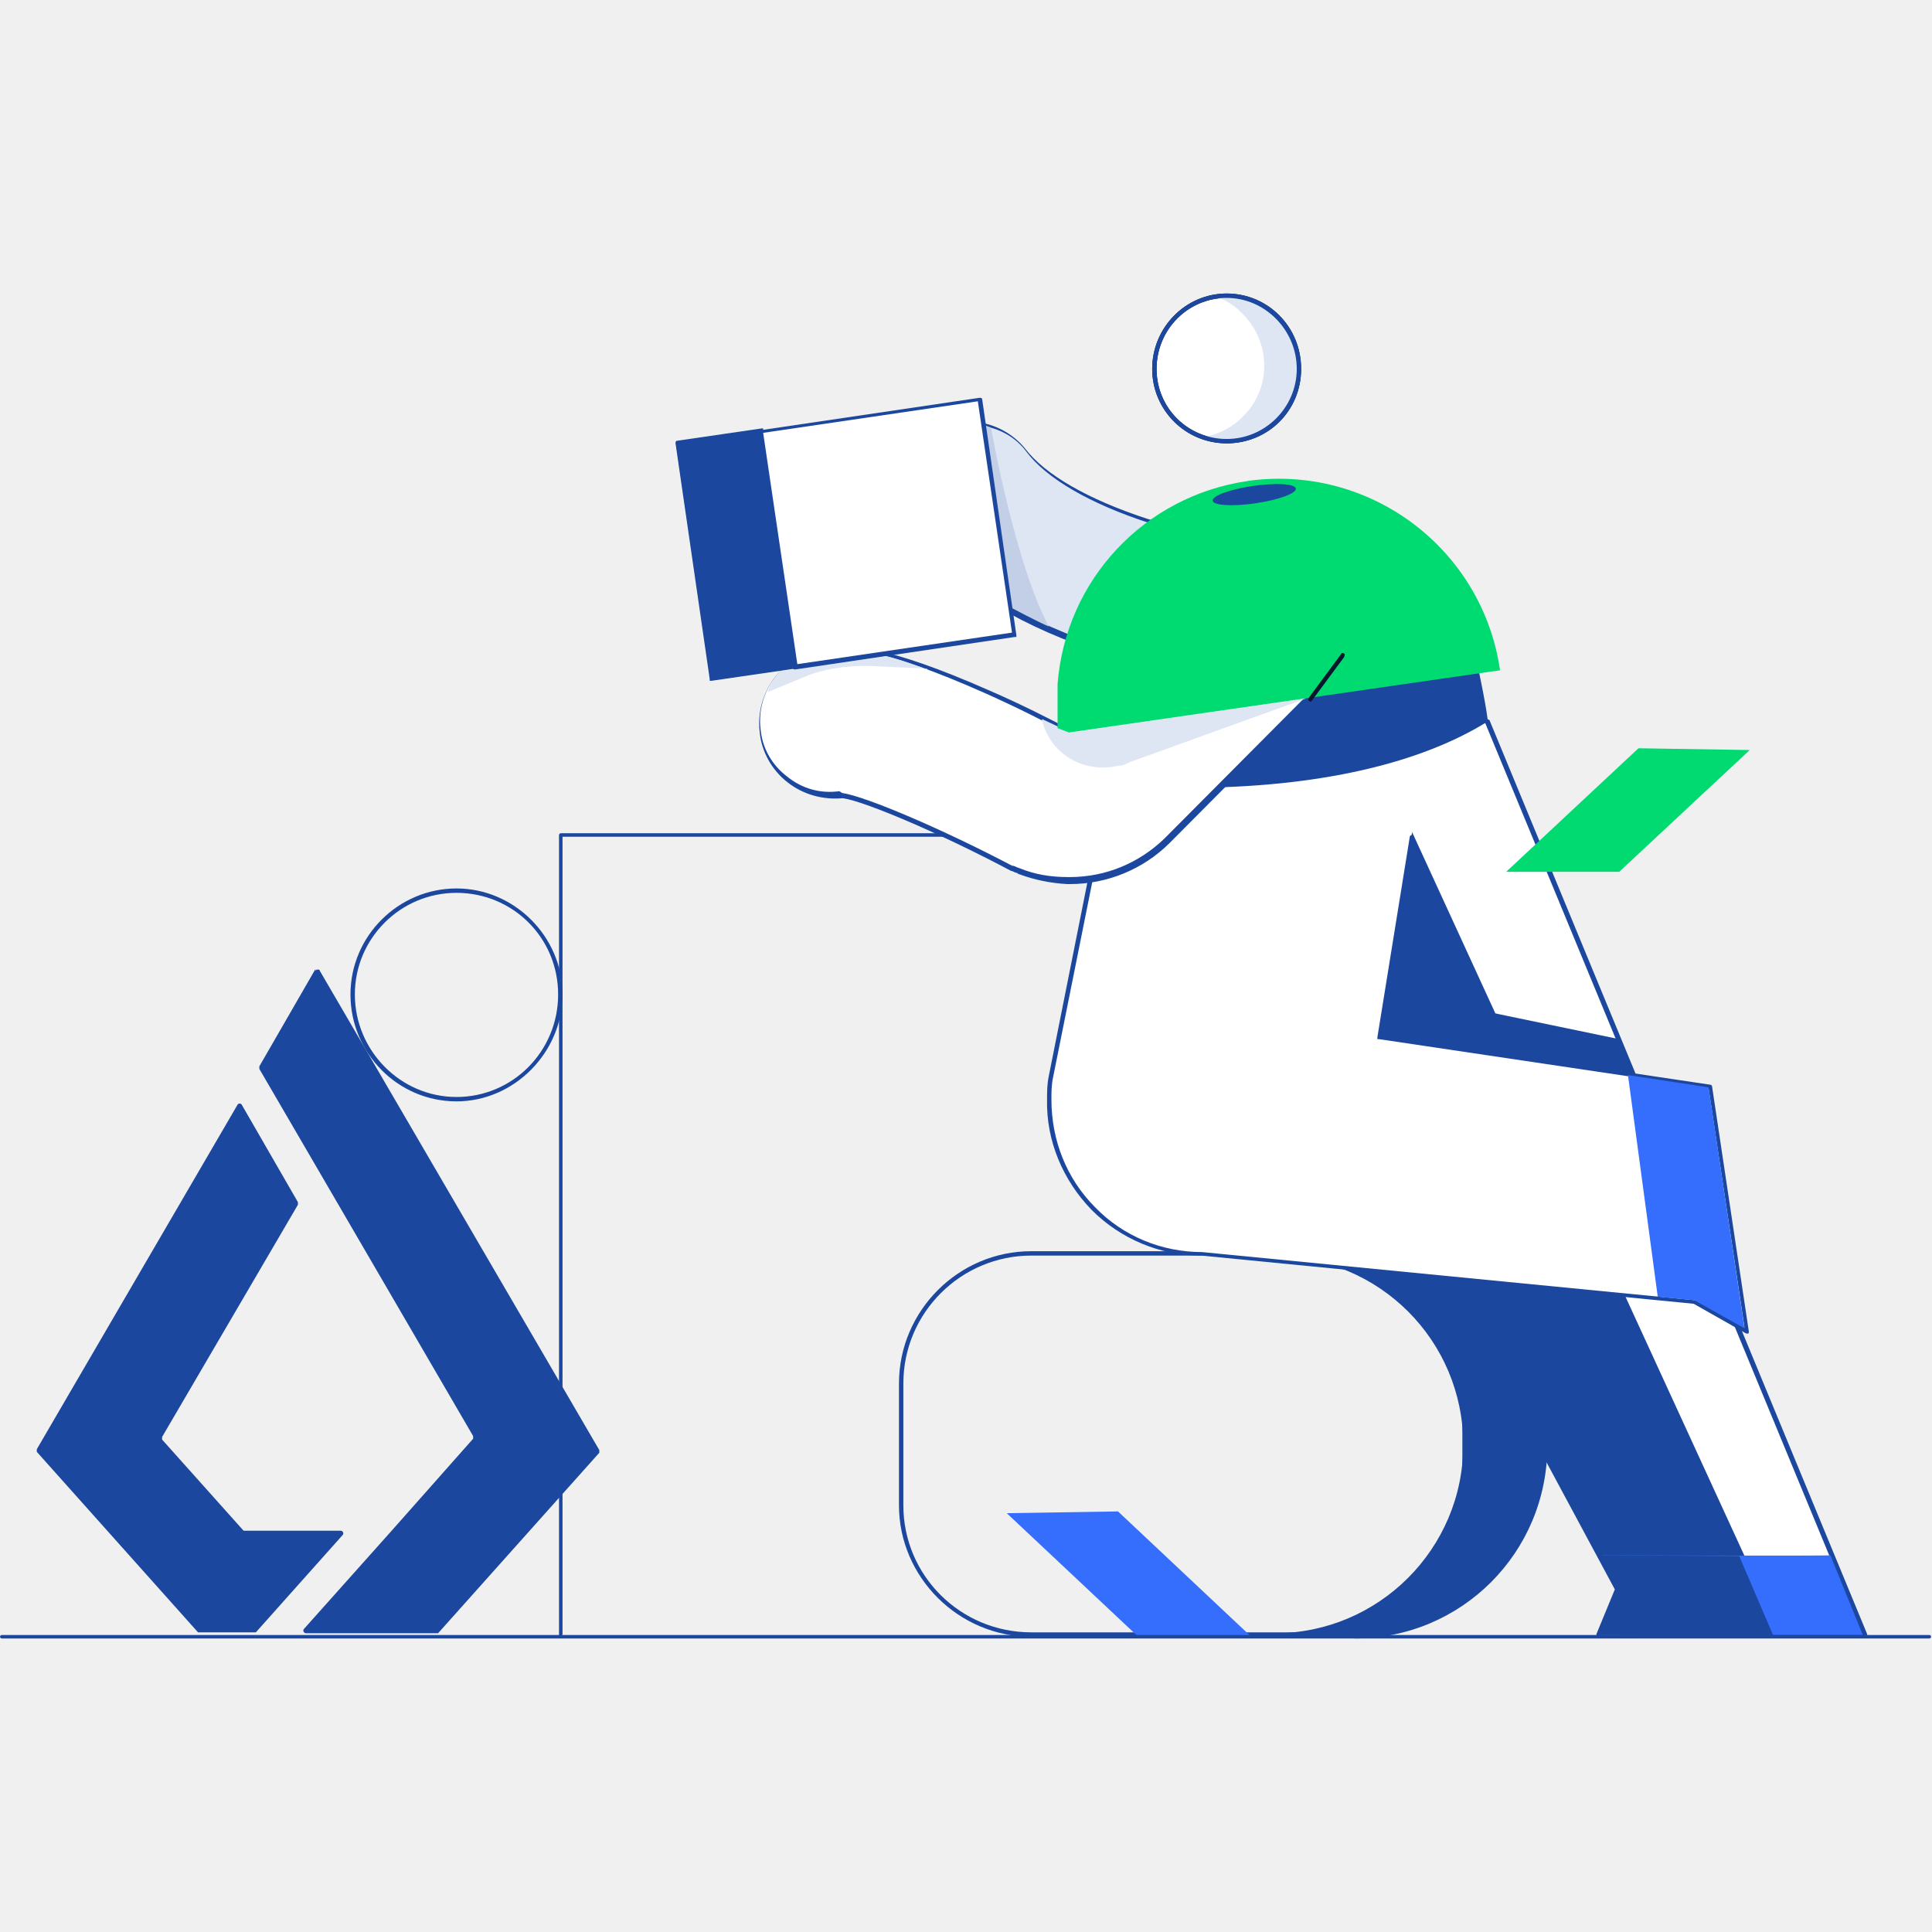
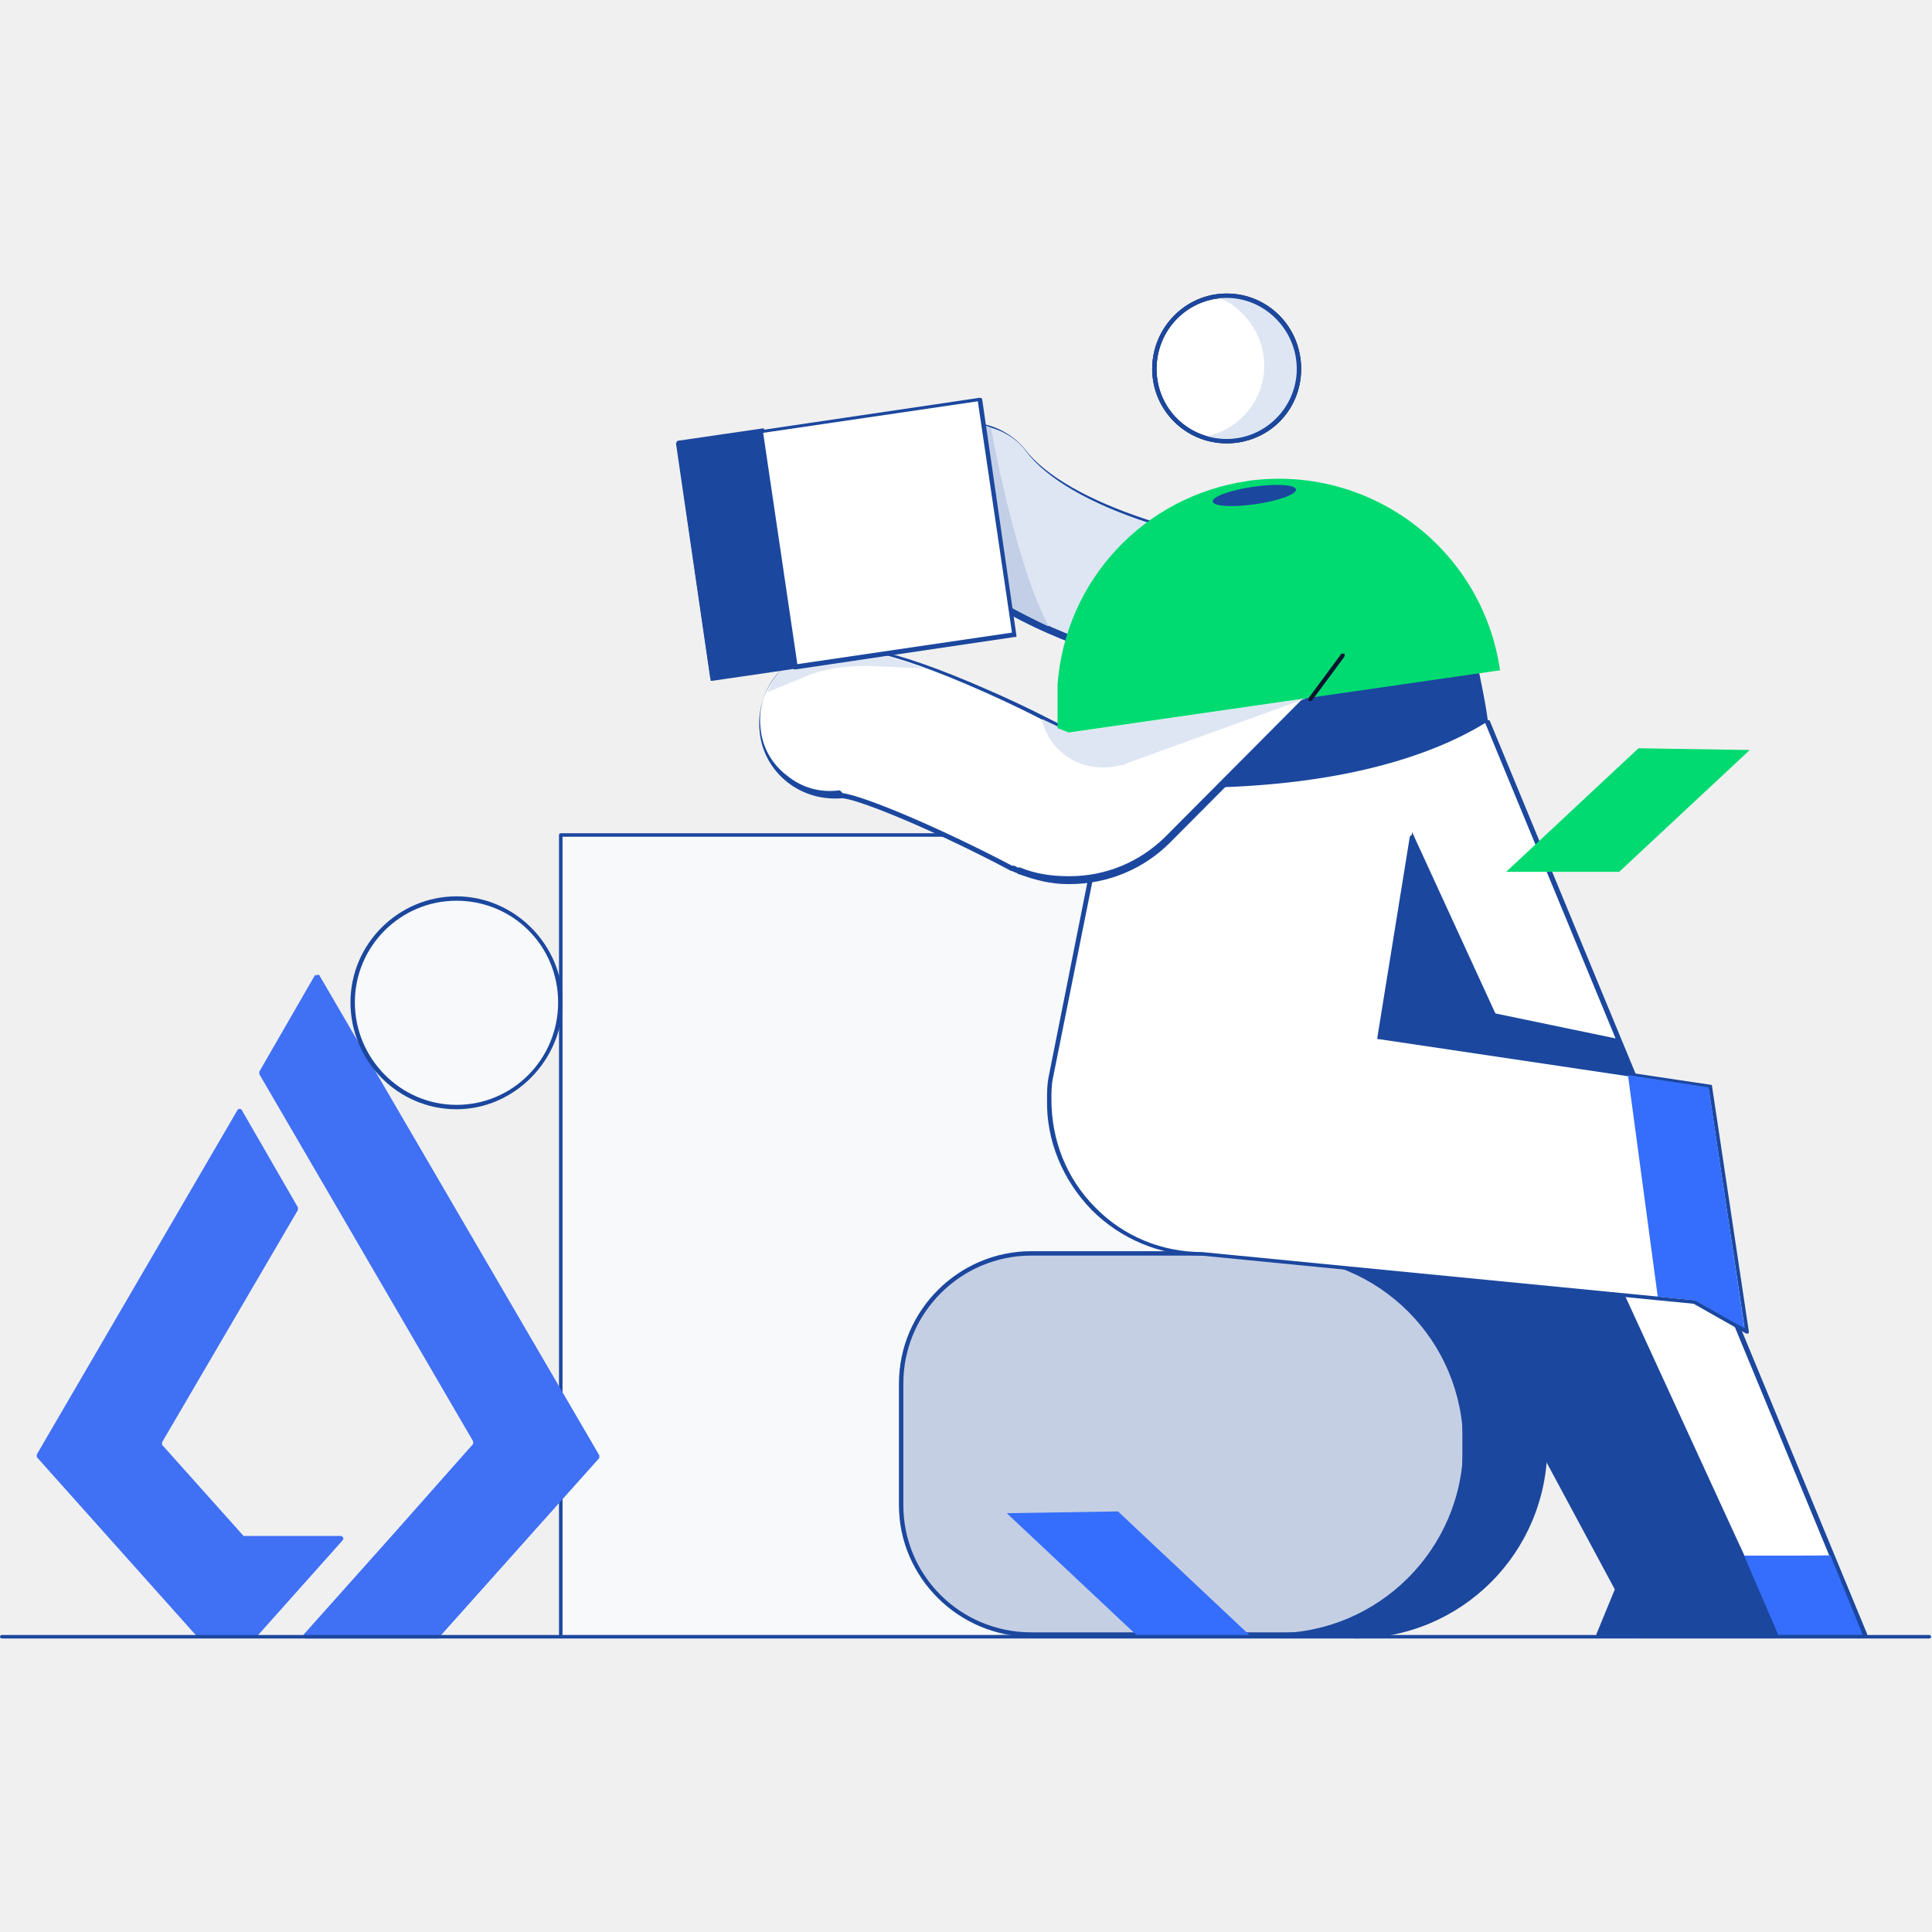
<svg xmlns="http://www.w3.org/2000/svg" id="Layer_1" data-name="Layer 1" version="1.1" viewBox="0 0 220.5 220.5">
  <defs>
    <style>
      .cls-1 {
        fill: none;
      }

-       .cls-1, .cls-2, .cls-3, .cls-4, .cls-5, .cls-6, .cls-7, .cls-8, .cls-9 {
+       .cls-1, .cls-2, .cls-3, .cls-4, .cls-5, .cls-6, .cls-7, .cls-8, .cls-9, .cls-10, .cls-11, .cls-12 {
        stroke-width: 0px;
      }

      .cls-2 {
        fill: #c3cfe6;
      }

      .cls-3 {
+         fill: #f7f9fb;
+       }
+ 
+       .cls-4 {
        fill: #0a1530;
      }

-       .cls-4 {
+       .cls-5 {
+         fill: #4070f4;
+       }
+ 
+       .cls-6 {
        fill: #356efc;
      }

-       .cls-5 {
+       .cls-7 {
        fill: #dee6f3;
      }

-       .cls-6 {
+       .cls-8 {
        fill: #1b479e;
      }

-       .cls-7 {
+       .cls-9 {
        fill: #fff;
      }

-       .cls-8 {
+       .cls-10 {
        fill: #00da71;
      }

-       .cls-9 {
+       .cls-11 {
        fill: #00db71;
+       }
+ 
+       .cls-12 {
+         fill: #c5cfe4;
      }
    </style>
  </defs>
  <rect class="cls-1" x=".2" y=".2" width="220" height="220" />
  <g>
-     <path class="cls-6" d="M64,186.8c-.1,0-.2-.1-.2-.2v-91.3c0-.1.1-.2.2-.2h60.2c.1,0,.2.1.2.2s-.1.2-.2.2h-60v91c0,.1-.1.2-.2.2Z" />
+     <path class="cls-12" d="M117.8,143h43.6c8.4,0,15.2,6.8,15.2,15.2v6c0,12.6-10.2,22.8-22.8,22.8h-36c-8.4,0-15.2-6.8-15.2-15.2v-13.6c0-8.4,6.8-15.2,15.2-15.2Z" />
    <g>
-       <polygon class="cls-7" points="169.6 82.3 212.7 186.6 182.8 186.6 184.9 181.4 134.9 91.2 169.6 82.3" />
-       <path class="cls-6" d="M212.7,186.8h-29.9c0,0-.2,0-.2-.1,0,0,0-.2,0-.2l2.1-5.1-49.9-90.1c0,0,0-.1,0-.2,0,0,0-.1.2-.1l34.7-8.9c.1,0,.2,0,.3.1l43.1,104.3c0,0,0,.2,0,.2,0,0-.1.1-.2.1ZM183.2,186.3h29.2l-42.9-103.8-34.2,8.8,49.8,89.9c0,0,0,.1,0,.2l-2,4.9Z" />
+       <path class="cls-3" d="M102.6,171.8v-13.9c0-8.3,6.8-15.1,15.1-15.1h15.3c-3.2-.8-6.1-2.4-8.4-4.7-3.3-3.4-5.2-7.9-5.1-12.6,0-.9,0-1.7.2-2.7l4.4-22c-.7,0-1.3.1-2,.1h-.3c-1.9-.1-3.8-.5-5.4-1.1-.1,0-.2,0-.4-.2-.2,0-.4-.2-.6-.2-2.8-1.5-5.9-3-8.7-4.3h-42.7v91.4h50.7c-6.9-1.4-12.1-7.5-12.1-14.7Z" />
+       <polygon class="cls-3" points="155.4 186.5 155.4 186.5 155.4 186.5 155.4 186.5" />
+     </g>
+     <circle class="cls-3" cx="52.1" cy="114.4" r="11.7" />
+     <path class="cls-8" d="M64,186.8c0,0-.2-.1-.2-.2v-91.3c0,0,0-.2.2-.2h60.2c0,0,.2,0,.2.2s0,.2-.2.2h-60v91c0,.1,0,.2-.2.2h0Z" />
+     <g>
+       <polygon class="cls-9" points="169.6 82.3 212.7 186.6 182.8 186.6 184.9 181.4 134.9 91.2 169.6 82.3" />
+       <path class="cls-8" d="M212.7,186.8h-29.9s-.2,0-.2-.1v-.2l2.1-5.1-49.9-90.1v-.2s0,0,.2,0l34.7-8.9c.1,0,.2,0,.3,0l43.1,104.3v.2s-.1.1-.2.1h-.2ZM183.2,186.3h29.2l-42.9-103.8-34.2,8.8,49.8,89.9v.2l-2,4.9h0Z" />
    </g>
    <g>
-       <polygon class="cls-6" points="202.9 186.6 159.5 92.1 140.5 99.6 184.5 181.4 182.4 186.6 202.9 186.6" />
-       <path class="cls-6" d="M202.9,186.8h-20.5c0,0-.2,0-.2-.1,0,0,0-.2,0-.2l2.1-5.1-43.9-81.7c0,0,0-.1,0-.2,0,0,0-.1.1-.1l19-7.5c.1,0,.3,0,.3.1l43.4,94.5c0,0,0,.2,0,.2,0,0-.1.1-.2.1ZM182.8,186.3h19.7l-43.1-93.9-18.5,7.3,43.9,81.6c0,0,0,.1,0,.2l-2,4.9Z" />
+       <polygon class="cls-8" points="202.9 186.6 159.5 92.1 140.5 99.6 184.5 181.4 182.4 186.6 202.9 186.6" />
+       <path class="cls-8" d="M202.9,186.8h-20.5s-.2,0-.2-.1v-.2l2.1-5.1-43.9-81.7v-.2s0,0,.1,0l19-7.5c.1,0,.3,0,.3,0l43.4,94.5v.2s-.1.1-.2.1h-.1ZM182.8,186.3h19.7l-43.1-93.9-18.5,7.3,43.9,81.6v.2l-2,4.9h0Z" />
    </g>
    <g>
-       <polygon class="cls-6" points="186.7 123.6 169.4 121.7 169.4 115.6 184.8 118.8 186.7 123.6" />
-       <path class="cls-6" d="M186.7,123.8s0,0,0,0l-17.3-1.9c-.1,0-.2-.1-.2-.2v-6.1c0,0,0-.1,0-.2,0,0,.1,0,.2,0l15.4,3.2c0,0,.2,0,.2.2l1.9,4.8c0,0,0,.2,0,.2,0,0-.1,0-.2,0ZM169.7,121.5l16.7,1.8-1.7-4.3-15-3.1v5.6Z" />
+       <polygon class="cls-8" points="186.7 123.6 169.4 121.7 169.4 115.6 184.8 118.8 186.7 123.6" />
+       <path class="cls-8" d="M186.7,123.8h0l-17.3-1.9c-.1,0-.2,0-.2-.2v-6.3h.2l15.4,3.2s.2,0,.2.2l1.9,4.8v.2h-.2,0ZM169.7,121.5l16.7,1.8-1.7-4.3-15-3.1v5.6Z" />
    </g>
    <g>
-       <path class="cls-5" d="M140.3,77.4h-1.1c-2.5-.3-24.8-3.8-34.5-16.5-2.6-3.4-2-8.3,1.4-10.9,3.4-2.6,8.3-2,10.9,1.4,2.3,3,7.3,5.9,14,8.1,2.5.8,5.1,1.5,7.7,2l4.9-3c3.7-2.3,8.5-1.1,10.7,2.5,2.3,3.7,1.1,8.5-2.5,10.7h0l-7.5,4.6c-1.2.8-2.7,1.2-4.1,1.2h.1Z" />
-       <path class="cls-6" d="M140.2,77.8h-.6,0c0-.1-.5-.1-.5-.1,0,0-6.7-.8-14.6-3.6-9.2-3.2-16-7.6-20.1-13-2.7-3.5-2-8.6,1.4-11.3,1.7-1.3,3.8-1.9,5.9-1.6,2.1.3,4,1.4,5.3,3,2.3,3,7.2,5.8,13.9,8,2.7.8,5.2,1.5,7.6,2l4.8-2.9c1.8-1.1,4-1.5,6.1-1,2.1.5,3.8,1.8,5,3.6,1.1,1.8,1.5,4,1,6.1-.5,2.1-1.8,3.8-3.6,5l-7.5,4.6c-1.2.8-2.7,1.2-4.2,1.2ZM140.3,77.1h.6,0c1.2,0,2.4-.4,3.3-1.1l7.5-4.6c1.7-1,2.9-2.7,3.4-4.6.5-2,.1-4-.9-5.7-1-1.7-2.7-2.9-4.6-3.4-2-.5-4-.1-5.7.9l-5,3.1h0c-2.4-.5-5-1.2-7.7-2-6.8-2.2-11.8-5.1-14.1-8.2-1.2-1.6-3-2.6-5-2.9-2-.2-4,.3-5.6,1.5-1.6,1.2-2.6,3-2.9,5-.3,2,.3,4,1.5,5.6,4,5.3,10.7,9.6,19.8,12.8,7.9,2.8,14.4,3.6,14.5,3.6h1.1Z" />
+       <path class="cls-7" d="M140.3,77.4h-1.1c-2.5-.3-24.8-3.8-34.5-16.5-2.6-3.4-2-8.3,1.4-10.9,3.4-2.6,8.3-2,10.9,1.4,2.3,3,7.3,5.9,14,8.1,2.5.8,5.1,1.5,7.7,2l4.9-3c3.7-2.3,8.5-1.1,10.7,2.5,2.3,3.7,1.1,8.5-2.5,10.7h0l-7.5,4.6c-1.2.8-2.7,1.2-4.1,1.2h.1Z" />
+       <path class="cls-8" d="M140.2,77.8h-.6c0,0-.5,0-.5,0,0,0-6.7-.8-14.6-3.6-9.2-3.2-16-7.6-20.1-13-2.7-3.5-2-8.6,1.4-11.3,1.7-1.3,3.8-1.9,5.9-1.6,2.1.3,4,1.4,5.3,3,2.3,3,7.2,5.8,13.9,8,2.7.8,5.2,1.5,7.6,2l4.8-2.9c1.8-1.1,4-1.5,6.1-1s3.8,1.8,5,3.6c1.1,1.8,1.5,4,1,6.1s-1.8,3.8-3.6,5l-7.5,4.6c-1.2.8-2.7,1.2-4.2,1.2h0ZM140.3,77.1h.6c1.2,0,2.4-.4,3.3-1.1l7.5-4.6c1.7-1,2.9-2.7,3.4-4.6.5-2,.1-4-.9-5.7s-2.7-2.9-4.6-3.4c-2-.5-4,0-5.7.9l-5,3.1h0c-2.4-.5-5-1.2-7.7-2-6.8-2.2-11.8-5.1-14.1-8.2-1.2-1.6-3-2.6-5-2.9-2-.2-4,.3-5.6,1.5s-2.6,3-2.9,5,.3,4,1.5,5.6c4,5.3,10.7,9.6,19.8,12.8,7.9,2.8,14.4,3.6,14.5,3.6h1.1-.2Z" />
    </g>
    <g>
-       <circle class="cls-7" cx="140" cy="42.1" r="8.3" />
-       <path class="cls-3" d="M140,50.6c-4.7,0-8.5-3.8-8.5-8.5s3.8-8.6,8.5-8.6,8.5,3.8,8.5,8.6-3.8,8.5-8.5,8.5ZM140,34c-4.4,0-8,3.6-8,8.1s3.6,8,8,8,8-3.6,8-8-3.6-8.1-8-8.1Z" />
+       <circle class="cls-9" cx="140" cy="42.1" r="8.3" />
+       <path class="cls-4" d="M140,50.6c-4.7,0-8.5-3.8-8.5-8.5s3.8-8.6,8.5-8.6,8.5,3.8,8.5,8.6-3.8,8.5-8.5,8.5ZM140,34c-4.4,0-8,3.6-8,8.1s3.6,8,8,8,8-3.6,8-8-3.6-8.1-8-8.1Z" />
    </g>
-     <path class="cls-5" d="M145.9,36.3c-1.8-1.9-4.4-2.7-7-2.4,1.1.4,2.2,1.1,3,2,3.2,3.3,3.2,8.5-.1,11.7-1.3,1.3-3,2.1-4.7,2.3,4.3,1.6,9.1-.6,10.7-4.9,1.1-3,.4-6.4-1.9-8.7Z" />
+     <path class="cls-7" d="M145.9,36.3c-1.8-1.9-4.4-2.7-7-2.4,1.1.4,2.2,1.1,3,2,3.2,3.3,3.2,8.5-.1,11.7-1.3,1.3-3,2.1-4.7,2.3,4.3,1.6,9.1-.6,10.7-4.9,1.1-3,.4-6.4-1.9-8.7Z" />
    <g>
-       <path class="cls-6" d="M154.6,143.1h-9.1c12,0,21.7,9.7,21.7,21.7h0c0,12-9.7,21.7-21.7,21.7h9.1c12,0,21.7-9.7,21.7-21.7h0c0-12-9.8-21.7-21.7-21.7Z" />
-       <path class="cls-6" d="M154.6,186.8h-9.1c-.1,0-.2-.1-.2-.2s.1-.2.2-.2c11.8,0,21.5-9.6,21.5-21.5s-9.6-21.5-21.5-21.5-.2-.1-.2-.2.1-.2.2-.2h9.1c12.1,0,22,9.8,22,22s-9.8,22-22,22ZM150.2,186.2h4.4c11.8,0,21.5-9.6,21.5-21.5s-9.6-21.5-21.5-21.5h-4.4c9.9,2.1,17.3,10.9,17.3,21.5s-7.4,19.3-17.3,21.5Z" />
+       <path class="cls-8" d="M154.6,143.1h-9.1c12,0,21.7,9.7,21.7,21.7h0c0,12-9.7,21.7-21.7,21.7h9.1c12,0,21.7-9.7,21.7-21.7h0c0-12-9.8-21.7-21.7-21.7Z" />
+       <path class="cls-8" d="M154.6,186.8h-9.1c-.1,0-.2-.1-.2-.2s.1-.2.2-.2c11.8,0,21.5-9.6,21.5-21.5s-9.6-21.5-21.5-21.5-.2-.1-.2-.2.1-.2.2-.2h9.1c12.1,0,22,9.8,22,22s-9.8,22-22,22v-.2ZM150.2,186.2h4.4c11.8,0,21.5-9.6,21.5-21.5s-9.6-21.5-21.5-21.5h-4.4c9.9,2.1,17.3,10.9,17.3,21.5s-7.4,19.3-17.3,21.5Z" />
    </g>
-     <path class="cls-6" d="M152.4,186.8h-34.7c-8.3,0-15.1-6.8-15.1-15v-13.9c0-8.3,6.8-15.1,15.1-15.1h34.7c8.3,0,15,6.8,15,15.1v13.9c0,8.3-6.8,15-15,15ZM117.7,143.3c-8,0-14.6,6.5-14.6,14.6v13.9c0,8,6.5,14.5,14.6,14.5h34.7c8,0,14.5-6.5,14.5-14.5v-13.9c0-8-6.5-14.6-14.5-14.6h-34.7Z" />
+     <path class="cls-8" d="M152.4,186.8h-34.7c-8.3,0-15.1-6.8-15.1-15v-13.9c0-8.3,6.8-15.1,15.1-15.1h34.7c8.3,0,15,6.8,15,15.1v13.9c0,8.3-6.8,15-15,15ZM117.7,143.3c-8,0-14.6,6.5-14.6,14.6v13.9c0,8,6.5,14.5,14.6,14.5h34.7c8,0,14.5-6.5,14.5-14.5v-13.9c0-8-6.5-14.6-14.5-14.6h-34.7Z" />
    <g>
-       <path class="cls-7" d="M161.1,95.4l-3.7,22.9,37.8,5.6,4.2,28-6-3.4-56.3-5.5c-9.7,0-17.5-7.9-17.4-17.6,0-.9,0-1.7.2-2.6l6.1-30.6,36.9-8.1" />
-       <path class="cls-6" d="M199.4,152.2s0,0-.1,0l-6-3.4-56.2-5.5h0c-4.7,0-9.2-1.9-12.5-5.2-3.3-3.4-5.2-7.9-5.1-12.6,0-.9,0-1.7.2-2.7l6.1-30.6c0,0,0-.2.2-.2l36.9-8.1c.1,0,.3,0,.3.2,0,.1,0,.3-.2.3l-36.7,8.1-6.1,30.4c-.2.9-.2,1.7-.2,2.6,0,4.6,1.7,9,5,12.3,3.2,3.3,7.6,5.1,12.2,5.1l56.3,5.5s0,0,0,0l5.6,3.1-4.1-27.3-37.6-5.6c0,0-.1,0-.2,0,0,0,0-.1,0-.2l3.7-22.9c0-.1.1-.2.3-.2.1,0,.2.2.2.3l-3.7,22.6,37.5,5.6c.1,0,.2.1.2.2l4.2,28c0,0,0,.2-.1.2,0,0,0,0-.1,0Z" />
+       <path class="cls-9" d="M161.1,95.4l-3.7,22.9,37.8,5.6,4.2,28-6-3.4-56.3-5.5c-9.7,0-17.5-7.9-17.4-17.6,0-.9,0-1.7.2-2.6l6.1-30.6,36.9-8.1" />
+       <path class="cls-8" d="M199.4,152.2h-.1l-6-3.4-56.2-5.5h0c-4.7,0-9.2-1.9-12.5-5.2-3.3-3.4-5.2-7.9-5.1-12.6,0-.9,0-1.7.2-2.7l6.1-30.6s0-.2.2-.2l36.9-8.1c.1,0,.3,0,.3.2s0,.3-.2.3l-36.7,8.1-6.1,30.4c-.2.9-.2,1.7-.2,2.6,0,4.6,1.7,9,5,12.3,3.2,3.3,7.6,5.1,12.2,5.1l56.3,5.5h0l5.6,3.1-4.1-27.3-37.6-5.6h-.2v-.2l3.7-22.9c0,0,.1-.2.3-.2s.2.2.2.3l-3.7,22.6,37.5,5.6c.1,0,.2,0,.2.2l4.2,28s0,.2-.1.2h-.1Z" />
    </g>
    <g>
-       <path class="cls-3" d="M145.8,81.7l-19.6-.6-2,12.9c3.4,0,6.7-1.1,9.4-3.2,0,0,12.2-9.1,12.2-9.1Z" />
-       <path class="cls-3" d="M124.2,94.2h-.3l2.1-13.4,20.5.6-12.8,9.5c-2.7,2.1-6,3.2-9.5,3.2ZM126.4,81.4l-1.9,12.4c3.3,0,6.4-1.1,9-3.1l11.6-8.7-18.7-.6Z" />
+       <path class="cls-4" d="M145.8,81.7l-19.6-.6-2,12.9c3.4,0,6.7-1.1,9.4-3.2,0,0,12.2-9.1,12.2-9.1Z" />
+       <path class="cls-4" d="M124.2,94.2h-.3l2.1-13.4,20.5.6-12.8,9.5c-2.7,2.1-6,3.2-9.5,3.2h0ZM126.4,81.4l-1.9,12.4c3.3,0,6.4-1.1,9-3.1l11.6-8.7s-18.7-.6-18.7-.6Z" />
    </g>
-     <polygon class="cls-4" points="185.8 122.7 189.2 148 193.4 148.4 199.1 151.6 195 124.1 185.8 122.7" />
-     <path class="cls-4" d="M184.9,181.4l-2.1,5.2h29.8l-3.7-9.1c0,.1-26,0-26,0l2.1,3.9h-.1Z" />
+     <polygon class="cls-6" points="185.8 122.7 189.2 148 193.4 148.4 199.1 151.6 195 124.1 185.8 122.7" />
+     <path class="cls-6" d="M184.9,181.4l-2.1,5.2h29.8l-3.7-9.1c0,.1-26,0-26,0l2.1,3.9h-.1Z" />
    <path class="cls-2" d="M112.3,48.5l.8.3s2.7,15.4,6.6,22.7c-1-.4-4.4-2.2-4.4-2.2l-3.1-20.8h0Z" />
-     <polygon class="cls-6" points="202.4 186.7 182.4 186.6 184.5 181.4 182.4 177.5 198.5 177.6 202.4 186.7" />
+     <polygon class="cls-8" points="203 186.7 182.4 186.6 184.5 181.4 182.4 177.5 198.6 176.5 203 186.7" />
    <g>
-       <path class="cls-6" d="M137.4,79.9l31-4.5s.9,4.5,1.3,6.9c-7.4,4.6-18.4,7.3-32.3,7.5-3.8,0,0-9.9,0-9.9Z" />
-       <path class="cls-6" d="M137.4,90c-.6,0-1.1-.2-1.5-.7-1.5-2.2,1.1-9.2,1.2-9.5h0c0-.1,31.4-4.7,31.4-4.7v.2c0,0,1,4.5,1.3,6.9v.2s-.1,0-.1,0c-7.6,4.7-18.8,7.3-32.4,7.5ZM137.6,80.1c-.4,1-2.5,7-1.2,8.9.2.3.6.5,1,.5,13.4-.2,24.5-2.7,32-7.4-.4-2.1-1-5.6-1.2-6.5l-30.6,4.4Z" />
+       <path class="cls-8" d="M137.4,79.9l31-4.5s.9,4.5,1.3,6.9c-7.4,4.6-18.4,7.3-32.3,7.5-3.8,0,0-9.9,0-9.9Z" />
+       <path class="cls-8" d="M137.4,90c-.6,0-1.1-.2-1.5-.7-1.5-2.2,1.1-9.2,1.2-9.5h0c0,0,31.4-4.7,31.4-4.7v.2s1,4.5,1.3,6.9v.2h-.1c-7.6,4.7-18.8,7.3-32.4,7.5h.1ZM137.6,80.1c-.4,1-2.5,7-1.2,8.9.2.3.6.5,1,.5,13.4-.2,24.5-2.7,32-7.4-.4-2.1-1-5.6-1.2-6.5l-30.6,4.4h0Z" />
    </g>
    <g>
-       <path class="cls-7" d="M122,100.5c-1.9,0-3.8-.3-5.6-1-.3,0-.6-.3-1-.4-7.7-4.1-16.6-7.9-19.3-8.3-4.6.5-8.8-2.8-9.3-7.4-.5-4.4,2.5-8.4,6.8-9.2,3-.6,7.4-.4,19.1,4.8,3.9,1.7,7.4,3.5,9.2,4.5l19.7-19.8c3.3-3.3,8.6-3.3,11.9,0,3.3,3.3,3.3,8.6,0,11.9h0l-20.3,20.4c-3,3-7,4.6-11.2,4.6h0Z" />
-       <path class="cls-6" d="M122,100.9h-.2c-1.9-.1-3.8-.5-5.4-1.1-.1,0-.2-.1-.4-.2-.2,0-.4-.2-.6-.2-7.5-4-16.5-7.9-19.2-8.3-2.3.2-4.5-.4-6.3-1.8-1.8-1.4-3-3.5-3.2-5.8-.5-4.5,2.6-8.6,7-9.5,3-.6,7.4-.4,19.2,4.8,3.7,1.6,7,3.3,9.1,4.4l19.6-19.7c1.6-1.6,3.8-2.5,6.1-2.5s4.5.9,6.1,2.5c3.4,3.4,3.4,8.9,0,12.3l-20.3,20.4c-3,3-7.1,4.7-11.4,4.7ZM96.1,90.5h0c2.8.4,11.8,4.3,19.4,8.3.2,0,.4.1.6.2.1,0,.2.1.3.1,1.7.7,3.5,1,5.5,1h.2c4.1,0,7.9-1.6,10.8-4.4l20.3-20.4c3.2-3.2,3.2-8.4,0-11.5-1.5-1.5-3.6-2.4-5.8-2.4s-4.2.9-5.8,2.4l-19.8,19.9h-.2c-2-1.2-5.4-2.9-9.2-4.6-11.7-5.2-16-5.4-19-4.8-4.2.8-7.1,4.7-6.6,8.9.2,2.2,1.3,4.1,3,5.4,1.7,1.4,3.8,2,6,1.7h0Z" />
+       <path class="cls-9" d="M122,100.5c-1.9,0-3.8-.3-5.6-1-.3,0-.6-.3-1-.4-7.7-4.1-16.6-7.9-19.3-8.3-4.6.5-8.8-2.8-9.3-7.4-.5-4.4,2.5-8.4,6.8-9.2,3-.6,7.4-.4,19.1,4.8,3.9,1.7,7.4,3.5,9.2,4.5l19.7-19.8c3.3-3.3,8.6-3.3,11.9,0,3.3,3.3,3.3,8.6,0,11.9h0l-20.3,20.4c-3,3-7,4.6-11.2,4.6h0Z" />
+       <path class="cls-8" d="M122,100.9h-.2c-1.9,0-3.8-.5-5.4-1.1,0,0-.2,0-.4-.2-.2,0-.4-.2-.6-.2-7.5-4-16.5-7.9-19.2-8.3-2.3.2-4.5-.4-6.3-1.8s-3-3.5-3.2-5.8c-.5-4.5,2.6-8.6,7-9.5,3-.6,7.4-.4,19.2,4.8,3.7,1.6,7,3.3,9.1,4.4l19.6-19.7c1.6-1.6,3.8-2.5,6.1-2.5s4.5.9,6.1,2.5c3.4,3.4,3.4,8.9,0,12.3l-20.3,20.4c-3,3-7.1,4.7-11.4,4.7h0ZM96.1,90.5h0c2.8.4,11.8,4.3,19.4,8.3.2,0,.4,0,.6.2,0,0,.2,0,.3,0,1.7.7,3.5,1,5.5,1h.2c4.1,0,7.9-1.6,10.8-4.4l20.3-20.4c3.2-3.2,3.2-8.4,0-11.5-1.5-1.5-3.6-2.4-5.8-2.4s-4.2.9-5.8,2.4l-19.8,19.9h-.2c-2-1.2-5.4-2.9-9.2-4.6-11.7-5.2-16-5.4-19-4.8-4.2.8-7.1,4.7-6.6,8.9.2,2.2,1.3,4.1,3,5.4,1.7,1.4,3.8,2,6,1.7h0l.3.2Z" />
    </g>
-     <path class="cls-5" d="M118.9,82.1h0c.9,3.9,4.7,6.2,8.7,5.3.5,0,.9-.2,1.3-.4l20.2-7.3-26.9,3.9-3.2-1.5Z" />
-     <path class="cls-9" d="M142.4,54.9c-11.8,1.7-20.8,11.3-21.7,23.2,0,1.6,0,5,0,5l1.3.5,49.2-7.1c-2-13.9-14.9-23.6-28.9-21.6h0Z" />
-     <ellipse class="cls-6" cx="143.1" cy="56.4" rx="4.8" ry="1" transform="translate(-6.6 21.3) rotate(-8.3)" />
-     <path class="cls-5" d="M105.8,76.3l-6.8-.3c-2.5,0-5,.3-7.3,1.3l-4.1,1.7c.3-.8.8-1.7,1.4-2.4l12.2-1.7c1.7.4,4.6,1.5,4.6,1.5h0Z" />
+     <path class="cls-7" d="M118.9,82.1h0c.9,3.9,4.7,6.2,8.7,5.3.5,0,.9-.2,1.3-.4l20.2-7.3-26.9,3.9-3.2-1.5h0Z" />
+     <path class="cls-11" d="M142.4,54.9c-11.8,1.7-20.8,11.3-21.7,23.2v5l1.3.5,49.2-7.1c-2-13.9-14.9-23.6-28.9-21.6h0Z" />
+     <ellipse class="cls-8" cx="143.1" cy="56.5" rx="4.8" ry="1" transform="translate(-6.6 21.3) rotate(-8.3)" />
+     <path class="cls-7" d="M105.8,76.3l-6.8-.3c-2.5,0-5,.3-7.3,1.3l-4.1,1.7c.3-.8.8-1.7,1.4-2.4l12.2-1.7c1.7.4,4.6,1.5,4.6,1.5h0Z" />
    <g>
-       <rect class="cls-6" x="79.1" y="49.7" width="9.7" height="27.2" transform="translate(-8.3 12.8) rotate(-8.3)" />
-       <path class="cls-6" d="M81.1,77.7c0,0-.1,0-.1,0,0,0,0,0,0-.2l-3.9-26.9c0-.1,0-.3.2-.3l9.6-1.4c0,0,.1,0,.2,0,0,0,0,0,0,.2l3.9,26.9c0,.1,0,.3-.2.3l-9.6,1.4s0,0,0,0ZM77.4,50.8l3.9,26.4,9.1-1.3-3.9-26.4-9.1,1.3Z" />
+       <rect class="cls-8" x="79.1" y="49.7" width="9.7" height="27.2" transform="translate(-8.3 12.8) rotate(-8.3)" />
+       <path class="cls-8" d="M81.1,77.7h0v-.2l-3.9-26.9c0,0,0-.3.2-.3l9.6-1.4h.2v.2l3.9,26.9c0,0,0,.3-.2.3l-9.6,1.4h0ZM77.4,50.8l3.9,26.4,9.1-1.3-3.9-26.4s-9.1,1.3-9.1,1.3Z" />
    </g>
    <g>
-       <rect class="cls-7" x="88.6" y="47.2" width="25.3" height="27.2" transform="translate(-7.7 15.3) rotate(-8.3)" />
-       <path class="cls-6" d="M90.7,76.4c-.1,0-.2,0-.2-.2l-3.9-26.9c0,0,0-.1,0-.2,0,0,0,0,.2,0l25-3.7c.1,0,.3,0,.3.2l3.9,26.9c0,0,0,.1,0,.2,0,0,0,0-.2,0l-25,3.7s0,0,0,0ZM87.1,49.4l3.9,26.4,24.5-3.6-3.9-26.4-24.5,3.6Z" />
+       <rect class="cls-9" x="88.6" y="47.2" width="25.3" height="27.2" transform="translate(-7.7 15.3) rotate(-8.3)" />
+       <path class="cls-8" d="M90.7,76.4c0,0-.2,0-.2-.2l-3.9-26.9v-.2h.2l25-3.7c0,0,.3,0,.3.2l3.9,26.9v.2h-.2l-25,3.7h-.1ZM87.1,49.4l3.9,26.4,24.5-3.6-3.9-26.4-24.5,3.6Z" />
    </g>
-     <polygon class="cls-4" points="142.7 186.7 129.8 186.7 114.9 172.7 127.6 172.5 142.7 186.7" />
-     <polygon class="cls-8" points="171.9 99.5 184.8 99.5 199.7 85.6 187 85.4 171.9 99.5" />
-     <path class="cls-3" d="M149.5,80c0,0-.1,0-.1,0-.1,0-.1-.2,0-.4l3.7-5c0-.1.2-.1.3,0,.1,0,.1.2,0,.4l-3.7,5c0,0-.1.1-.2.1Z" />
-     <path class="cls-6" d="M140,50.6c-4.7,0-8.5-3.8-8.5-8.5s3.8-8.6,8.5-8.6,8.5,3.8,8.5,8.6-3.8,8.5-8.5,8.5ZM140,34c-4.4,0-8,3.6-8,8.1s3.6,8,8,8,8-3.6,8-8-3.6-8.1-8-8.1Z" />
-     <path class="cls-6" d="M220.2,187H.2c-.1,0-.2-.1-.2-.2s.1-.2.2-.2h220c.1,0,.2.1.2.2s-.1.2-.2.2Z" />
+     <polygon class="cls-6" points="142.7 186.7 129.8 186.7 114.9 172.7 127.6 172.5 142.7 186.7" />
+     <polygon class="cls-10" points="171.9 99.5 184.8 99.5 199.7 85.6 187 85.4 171.9 99.5" />
+     <path class="cls-4" d="M149.5,80h-.1c-.1,0-.1-.2,0-.4l3.7-5c0,0,.2,0,.3,0,.1,0,.1.2,0,.4l-3.7,5s-.1,0-.2,0h0Z" />
+     <path class="cls-8" d="M140,50.6c-4.7,0-8.5-3.8-8.5-8.5s3.8-8.6,8.5-8.6,8.5,3.8,8.5,8.6-3.8,8.5-8.5,8.5ZM140,34c-4.4,0-8,3.6-8,8.1s3.6,8,8,8,8-3.6,8-8-3.6-8.1-8-8.1Z" />
    <g>
-       <path class="cls-6" d="M29.2,186.3l9.9-11.1c.2-.2,0-.5-.2-.5h-11.1l-9.3-10.4v-.3l15.5-26.5v-.3l-6.4-11.1c-.1-.2-.4-.2-.5,0l-22.9,39.3v.3l18.4,20.6h6.6" />
-       <path class="cls-6" d="M36,110.6l-6.4,11.1v.3l6.7,11.5,17.7,30.4v.3l-9.3,10.5h0l-10,11.2c-.2.2,0,.5.2.5h15.1l18.4-20.6v-.3l-31.9-54.7c0-.2-.4-.2-.5,0" />
+       <path class="cls-5" d="M29.2,186.9l9.9-11.1c.2-.2,0-.5-.2-.5h-11.1l-9.3-10.4v-.3l15.5-26.5v-.3l-6.4-11.1c-.1-.2-.4-.2-.5,0l-22.9,39.3v.3l18.4,20.6h6.6" />
+       <path class="cls-5" d="M36,111.2l-6.4,11.1v.3l6.7,11.5,17.7,30.4v.3l-9.3,10.5h0l-10,11.2c-.2.2,0,.5.2.5h15.1l18.4-20.6v-.3l-31.9-54.7c0-.2-.4-.2-.5,0" />
    </g>
-     <path class="cls-6" d="M52.1,125.7c-6.7,0-12.1-5.5-12.1-12.2s5.5-12.1,12.1-12.1,12.1,5.5,12.1,12.1-5.5,12.2-12.1,12.2ZM52.1,101.9c-6.4,0-11.6,5.2-11.6,11.6s5.2,11.7,11.6,11.7,11.6-5.2,11.6-11.7-5.2-11.6-11.6-11.6Z" />
+     <path class="cls-8" d="M52.1,126.6c-6.7,0-12.1-5.5-12.1-12.2s5.5-12.1,12.1-12.1,12.1,5.5,12.1,12.1-5.5,12.2-12.1,12.2ZM52.1,102.8c-6.4,0-11.6,5.2-11.6,11.6s5.2,11.7,11.6,11.7,11.6-5.2,11.6-11.7-5.2-11.6-11.6-11.6Z" />
+     <path class="cls-8" d="M220.2,187H.2c-.1,0-.2-.1-.2-.2s.1-.2.2-.2h220c.1,0,.2.1.2.2s-.1.2-.2.2Z" />
  </g>
</svg>
